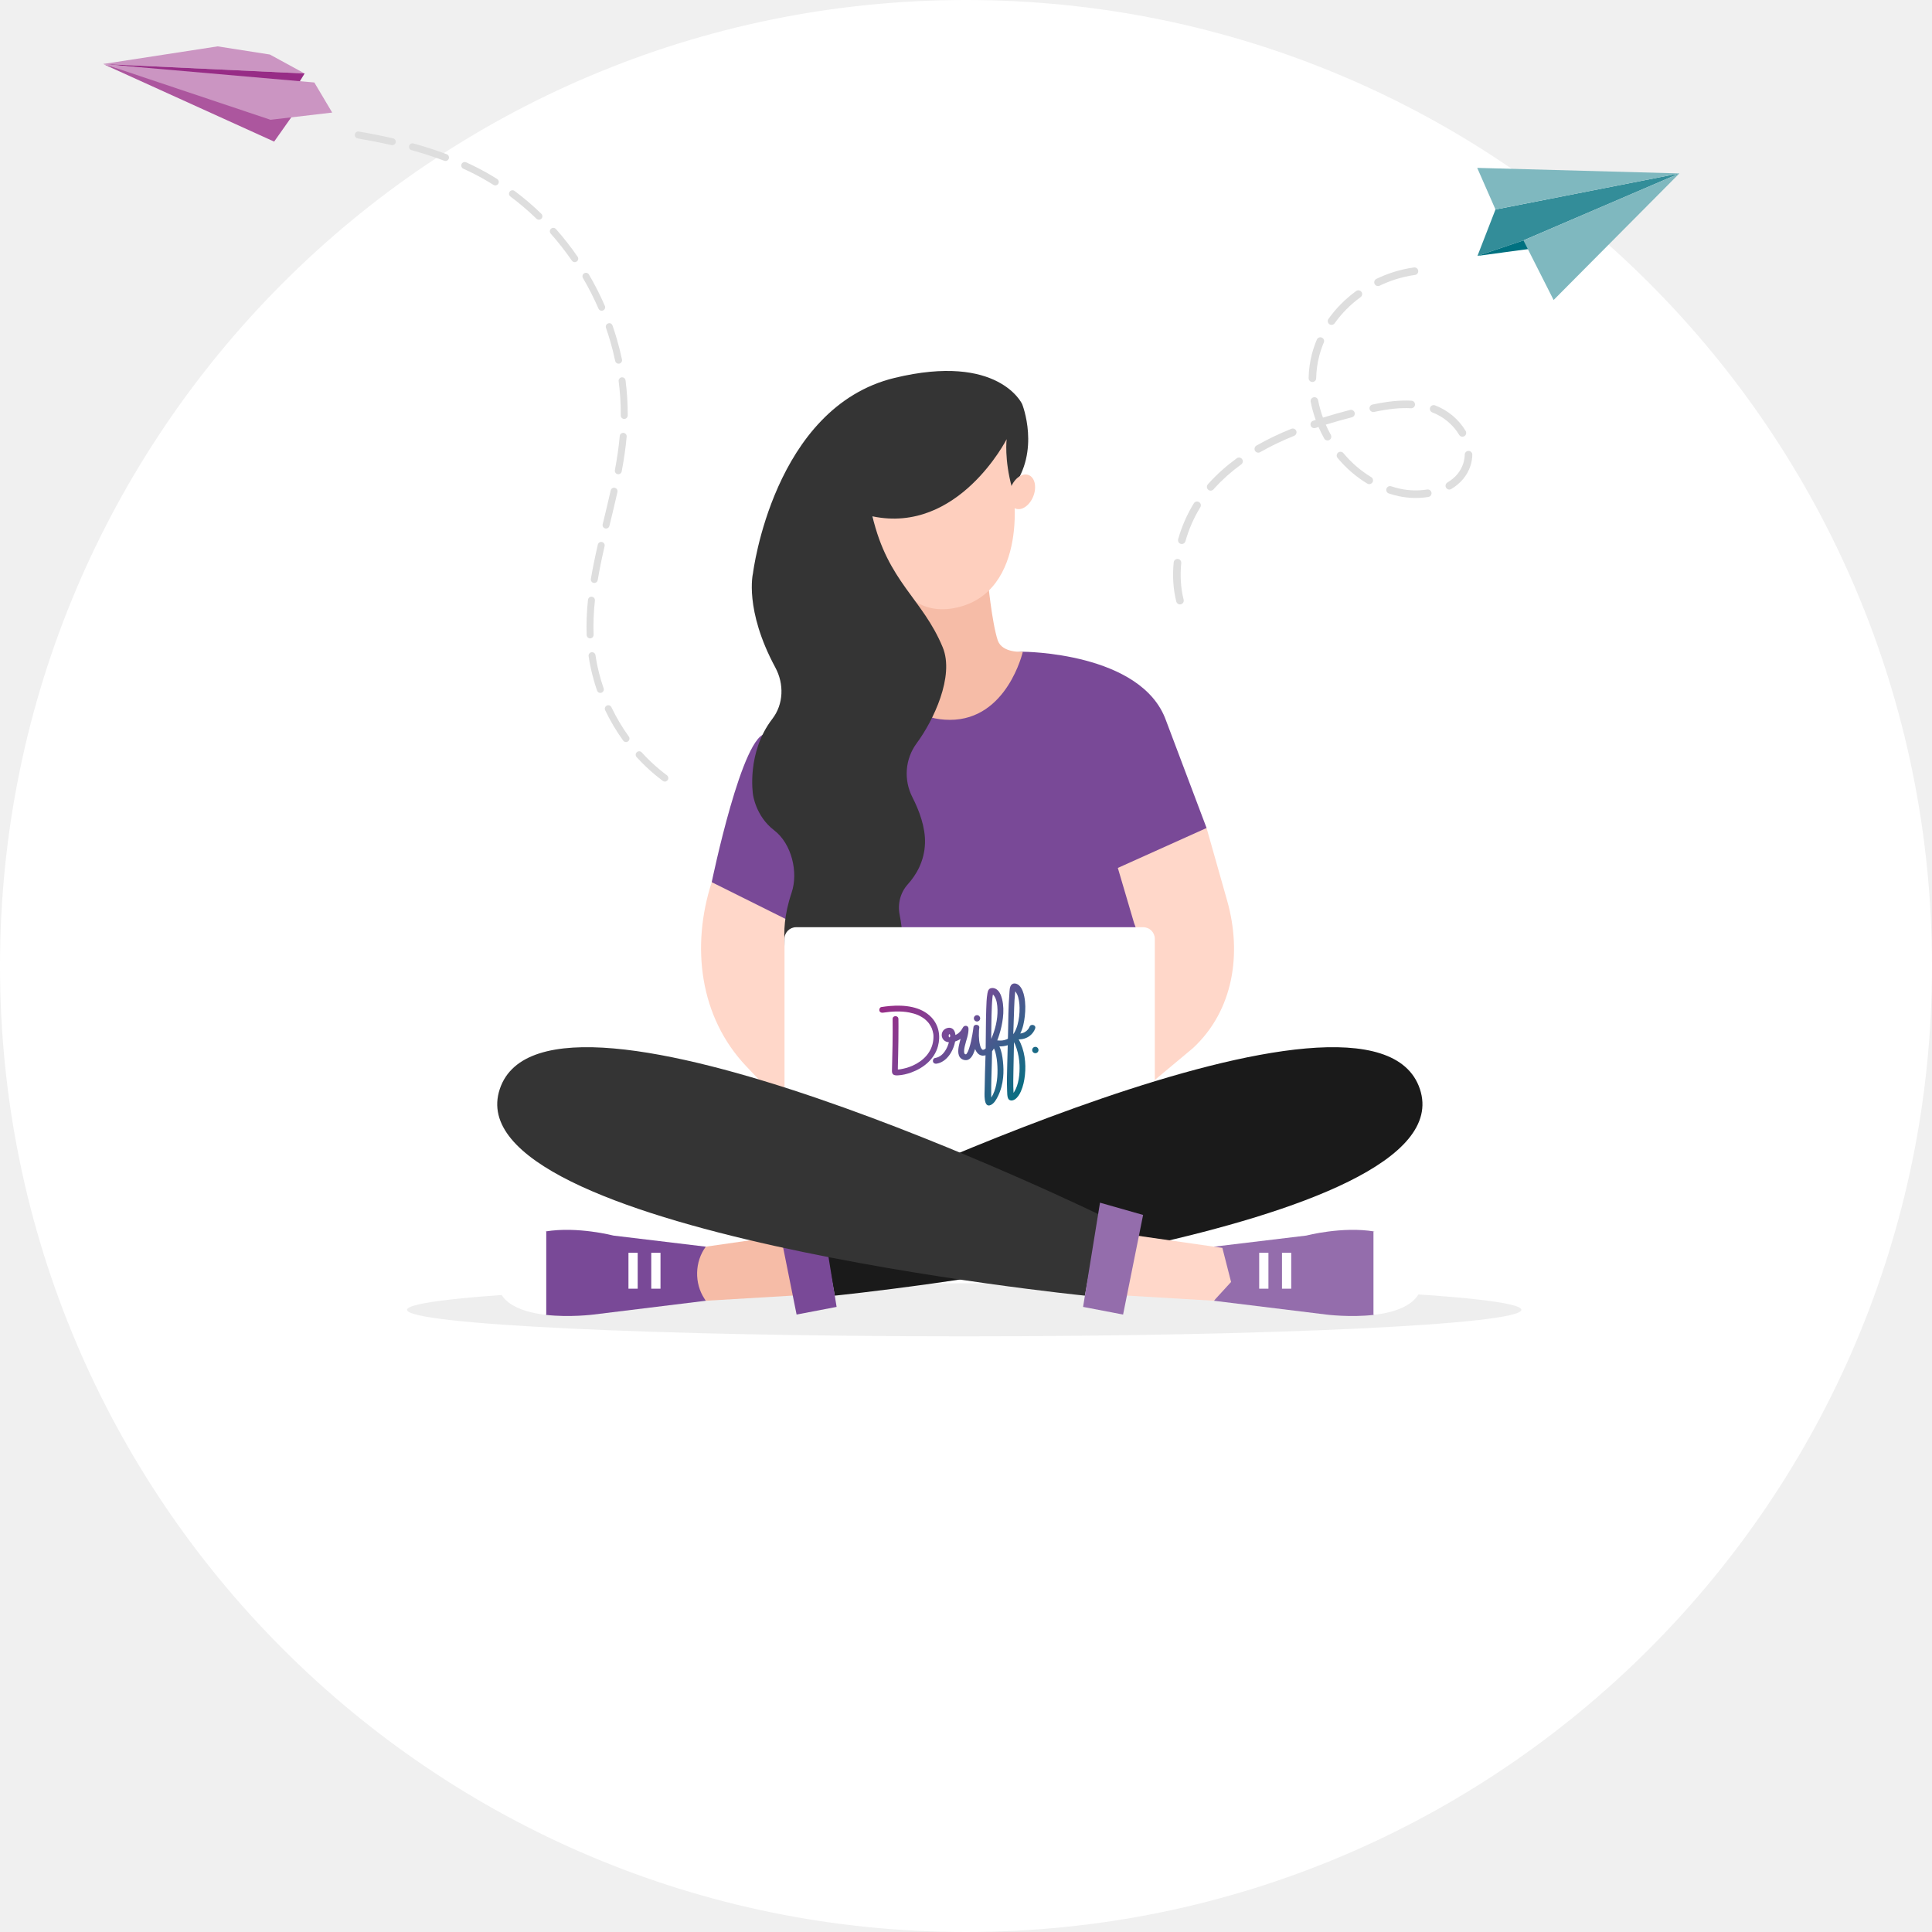
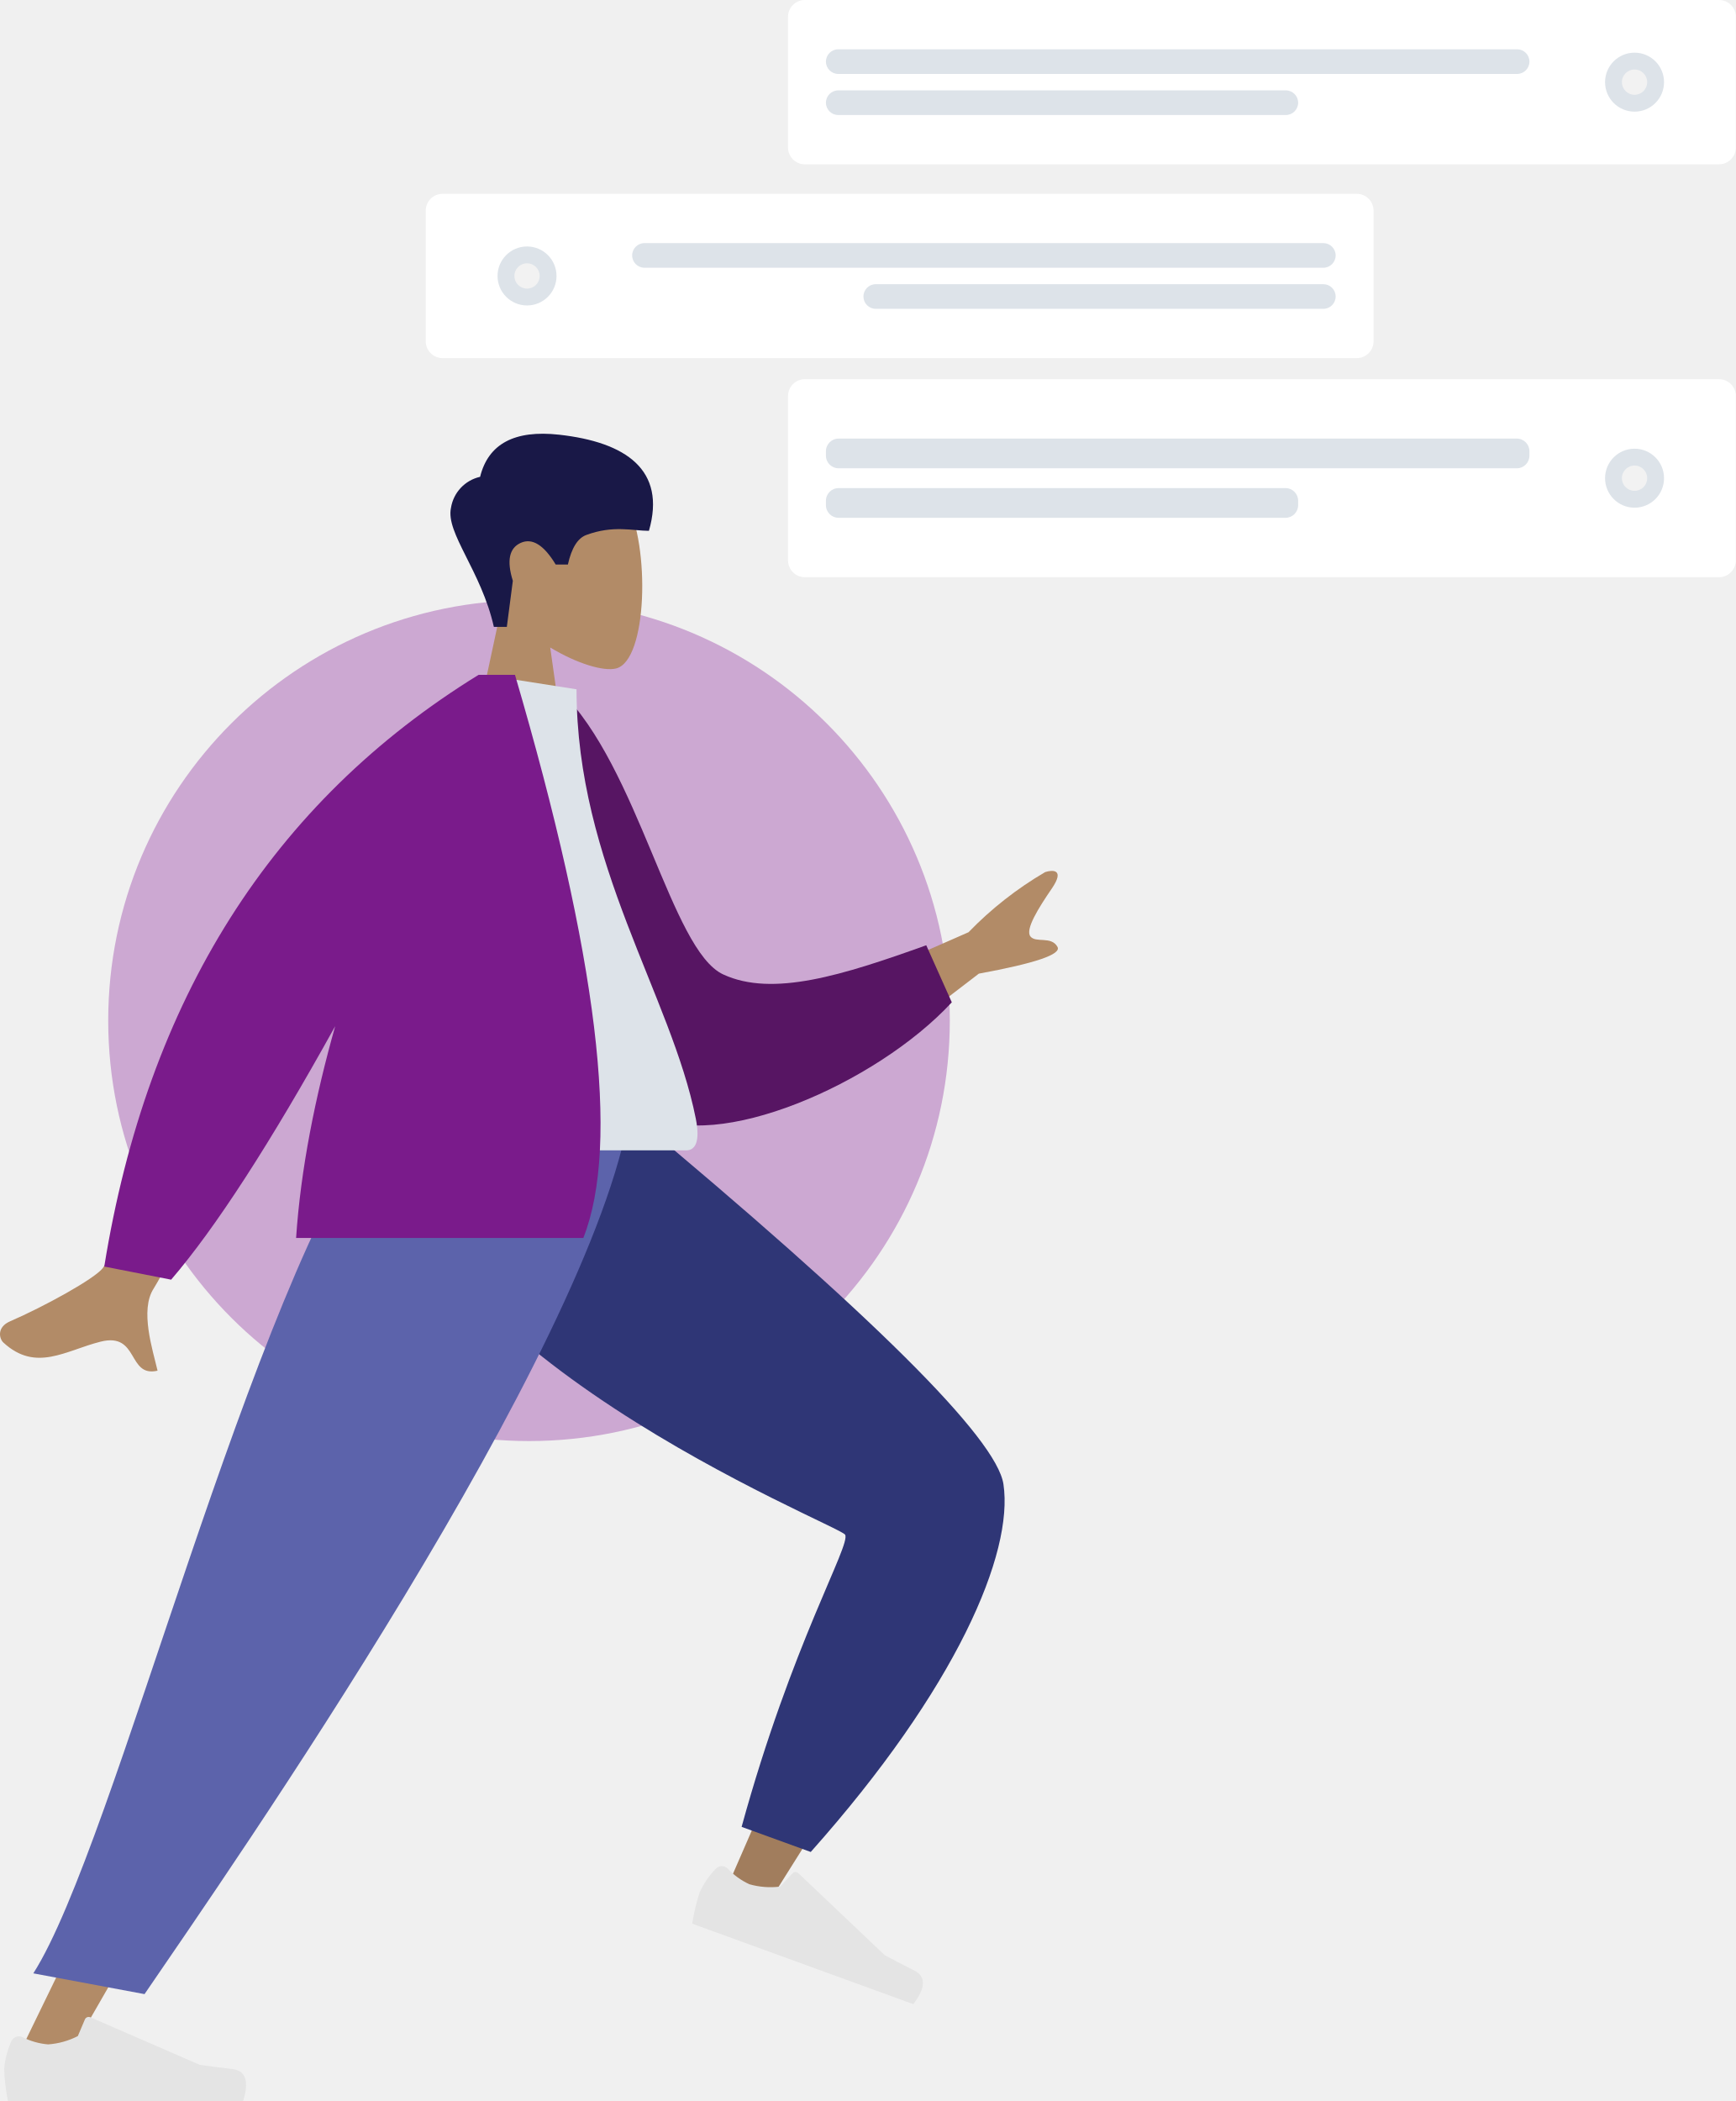
- <svg xmlns="http://www.w3.org/2000/svg" width="375px" height="375px" viewBox="0 0 375 375" version="1.1">
-   <defs>
-     <linearGradient x1="0%" y1="20.611%" x2="100%" y2="79.389%" id="linearGradient-1">
-       <stop stop-color="#972C86" offset="0%" />
-       <stop stop-color="#794997" offset="40%" />
-       <stop stop-color="#007180" offset="100%" />
-     </linearGradient>
-   </defs>
-   <g id="Screens-←" stroke="none" stroke-width="1" fill="none" fill-rule="evenodd">
-     <g id="Empty-states" transform="translate(-419, -650)">
-       <g id="Group-72">
-         <g id="Placeholder3" transform="translate(419, 650)">
-           <g id="Group-56">
-             <circle id="Oval" fill="#FFFFFF" cx="187.5" cy="187.5" r="187.5" />
-             <text id="Start-typing-already-Copy-2" font-family="OpenSans-SemiBold, Open Sans" font-size="18" font-weight="500" line-spacing="20" letter-spacing="-0.3" fill="#972C86">
-               <tspan x="103" y="304" />
-             </text>
-             <text id="Driff-isn’t-filling-Copy-2" font-family="Helvetica" font-size="14" font-weight="normal" line-spacing="24" letter-spacing="-0.087" fill="#999999">
-               <tspan x="127.258" y="320" />
-             </text>
+ <svg xmlns="http://www.w3.org/2000/svg" width="412.064" height="498.67" viewBox="0 0 412.064 498.67">
+   <g transform="translate(-397.936 -271)">
+     <g transform="translate(499 271)">
+       <g transform="translate(86 90)">
+         <rect width="225" height="47" rx="4" fill="#fff" />
+         <g transform="translate(9 14.1)">
+           <rect width="167" height="7.05" rx="3" fill="#dde3e9" />
+           <rect width="112.096" height="7.05" rx="3" transform="translate(0 11.75)" fill="#dde3e9" />
+         </g>
+         <g transform="translate(193.954 16.5)">
+           <circle cx="7" cy="7" r="7" fill="#dde3e9" />
+           <circle cx="3" cy="3" r="3" transform="translate(4 4)" fill="#f2f2f2" />
+         </g>
+       </g>
+       <g transform="translate(225 46) rotate(180)">
+         <rect width="225" height="39" rx="4" transform="translate(0 -39)" fill="#fff" />
+         <g transform="translate(9 -11.7)">
+           <rect width="167" height="5.85" rx="2.925" transform="translate(0 -5.85)" fill="#dde3e9" />
+           <rect width="112.096" height="5.85" rx="2.925" transform="translate(0 -15.6)" fill="#dde3e9" />
+         </g>
+         <g transform="translate(193.954 -12.5)">
+           <circle cx="7" cy="7" r="7" transform="translate(0 -14)" fill="#dde3e9" />
+           <circle cx="3" cy="3" r="3" transform="translate(4 -10)" fill="#f2f2f2" />
+         </g>
+       </g>
+       <g transform="translate(86)">
+         <rect width="225" height="39" rx="4" fill="#fff" />
+         <g transform="translate(9 11.7)">
+           <rect width="167" height="5.85" rx="2.925" fill="#dde3e9" />
+           <rect width="112.096" height="5.85" rx="2.925" transform="translate(0 9.75)" fill="#dde3e9" />
+         </g>
+         <g transform="translate(193.954 12.5)">
+           <circle cx="7" cy="7" r="7" fill="#dde3e9" />
+           <circle cx="3" cy="3" r="3" transform="translate(4 4)" fill="#f2f2f2" />
+         </g>
+       </g>
+     </g>
+     <g transform="translate(390 366)">
+       <ellipse cx="99.89" cy="99.802" rx="99.89" ry="99.802" transform="translate(33.626 47.431)" fill="#cca8d2" />
+       <g transform="translate(-15.824 -15.81)">
+         <g transform="translate(81.18)">
+           <g transform="translate(53.46 30.69)">
+             <path d="M37.762,9.043C43.5,19.736,42.817,46.86,35.4,48.771c-2.957.762-9.256-1.105-15.668-4.97L23.76,72.27H0L8.179,34.144C3.617,28.79.53,22.228,1.046,14.875,2.533-6.311,32.025-1.651,37.762,9.043Z" fill="#b28b67" fill-rule="evenodd" />
          </g>
-           <g id="Group-67" transform="translate(20, 9)">
-             <path d="M275.3,245.232 C275.3,248.077 226.88,250.382 167.15,250.382 C107.42,250.382 59,248.077 59,245.232 C59,242.388 107.42,240.082 167.15,240.082 C226.88,240.082 275.3,242.388 275.3,245.232" id="Fill-1-Copy" fill="#DEDEDE" opacity="0.5" />
-             <path d="M178.53,117.501 C178.53,117.501 201.563,117.551 206.32,130.841 L214.195,151.713 L202.472,165.098 L205.907,196.777 L134.962,195.588 L143.518,120.559 L178.53,117.501 Z" id="Fill-85-Copy" fill="#794997" />
-             <path d="M171.722,103.468 C171.722,103.468 172.507,111.814 173.674,115.335 C174.593,117.845 178.53,117.502 178.53,117.502 C178.53,117.502 175.502,130.722 164.387,130.722 C153.273,130.722 151.554,119.377 151.554,119.377 L159.445,118.168 L155.799,106.091 L171.722,103.468 Z" id="Fill-87-Copy" fill="#F6BCA7" />
-             <path d="M176.228,84.972 L175.652,68.647 L147.755,81.561 L149.327,90.297 C149.327,90.297 151.331,111.577 165.134,109.046 C180.063,106.308 176.892,84.782 176.228,84.972" id="Fill-89-Copy" fill="#FECFBE" />
-             <path d="M214.195,151.713 L218.189,165.816 C221.101,176.105 219.413,187.152 211.555,194.435 L193.436,209.567 L187.61,192.632 L197.632,182.641 C200.923,179.359 201.904,174.427 200.117,170.145 L196.969,159.465 L214.195,151.713 Z" id="Fill-91-Copy" fill="#FFD7C9" />
-             <path d="M120.363,155.37 L118.144,162.23 C114.101,174.731 115.798,188.431 124.857,197.976 L135.858,209.567 L141.534,182.47 L127.27,155.37 L120.363,155.37 Z" id="Fill-93-Copy" fill="#FFD7C9" />
-             <path d="M118.145,162.229 L134.994,170.623 L141.144,151.823 C141.144,151.823 133.333,134.074 128.844,133.45 C124.206,132.806 118.145,162.229 118.145,162.229" id="Fill-95-Copy" fill="#794997" />
-             <path d="M149.345,91.219 C166.004,94.716 175.393,76.242 175.393,76.242 C175.393,76.242 174.885,80.099 176.458,85.806 C182.066,78.561 178.399,69.433 178.399,69.433 C178.399,69.433 173.866,59.461 153.648,64.348 C130.078,70.044 126.149,102.295 126.149,102.295 C126.149,102.295 124.424,109.316 130.496,120.572 C132.21,123.751 132.113,127.668 129.908,130.533 C124.863,137.089 126.149,145.179 126.149,145.179 C126.149,145.179 126.641,149.396 130.258,152.157 C133.637,154.737 135.002,160.269 133.645,164.29 C130.743,172.897 133.221,177.797 133.221,177.797 C133.221,177.797 134.799,183.327 143.434,183.666 C156.027,184.158 155.761,174.198 154.626,168.589 C154.193,166.455 154.754,164.247 156.214,162.628 C157.759,160.916 159.436,158.24 159.543,154.633 C159.63,151.589 158.438,148.371 157.1,145.752 C155.368,142.357 155.667,138.317 157.935,135.251 C161.152,130.902 165.303,122.251 162.98,116.639 C159.05,107.155 152.339,103.99 149.345,91.219" id="Fill-97-Copy" fill="#343434" />
-             <path d="M204.147,215.428 L132.273,215.428 L132.273,173.218 C132.273,171.978 133.283,170.972 134.528,170.972 L201.892,170.972 C203.138,170.972 204.147,171.978 204.147,173.218 L204.147,215.428 Z" id="Fill-99-Copy" fill="#FFFFFF" />
-             <path d="M255.599,202.376 C264.86,230.092 142.032,242.483 142.032,242.483 L139.101,226.819 C139.101,226.819 246.339,174.661 255.599,202.376" id="Fill-101-Copy" fill="#1A1A1A" />
-             <polygon id="Fill-103-Copy" fill="#F6BCA7" points="134.611 242.429 116.994 243.476 113.658 239.827 115.351 233.214 132.004 230.824" />
-             <path d="M116.994,232.979 L99.072,230.825 C99.072,230.825 92.127,229.009 85.931,230.016 L85.931,246.213 C90.572,246.748 95.188,246.154 95.188,246.154 L116.994,243.477 L116.747,243.104 C114.742,240.08 114.84,235.897 116.994,232.979" id="Fill-105-Copy" fill="#794997" />
-             <path d="M76.817,237.151 C78.02,232.573 81.861,230.657 86.021,229.999 L86.021,246.224 C80.623,245.618 75.148,243.503 76.817,237.151" id="Fill-107-Copy" fill="#FFFFFF" />
-             <polygon id="Fill-111-Copy" fill="#FFFFFF" points="106.408 241.135 108.202 241.135 108.202 234.164 106.408 234.164" />
-             <polygon id="Fill-114-Copy" fill="#FFFFFF" points="101.984 241.135 103.776 241.135 103.776 234.164 101.984 234.164" />
-             <polygon id="Fill-115-Copy" fill="#794997" points="139.1 224.44 142.385 244.668 134.618 246.154 130.736 226.82" />
-             <path d="M77.01,202.376 C67.749,230.092 190.578,242.483 190.578,242.483 L193.51,226.819 C193.51,226.819 86.27,174.661 77.01,202.376" id="Fill-117-Copy" fill="#343434" />
-             <path d="M246.738,230.027 C240.526,228.998 233.539,230.824 233.539,230.824 L215.615,232.979 C217.77,235.897 217.869,240.08 215.864,243.104 L215.615,243.477 L237.422,246.154 C237.422,246.154 242.077,246.754 246.738,246.208 L246.738,230.027 Z" id="Fill-119-Copy" fill="#946DAC" />
-             <path d="M255.792,237.151 C254.589,232.573 250.749,230.657 246.59,229.999 L246.59,246.224 C251.986,245.618 257.462,243.503 255.792,237.151" id="Fill-120-Copy" fill="#FFFFFF" />
-             <path d="M176.205,85.624 C175.51,87.424 175.924,89.259 177.13,89.721 C178.338,90.183 179.881,89.099 180.575,87.297 C181.271,85.497 180.856,83.663 179.649,83.2 C178.442,82.738 176.9,83.824 176.205,85.624" id="Fill-116-Copy" fill="#FECFBE" />
-             <polygon id="Fill-118-Copy" fill="#FFD7C9" points="197.998 242.429 215.615 243.476 218.951 239.827 217.26 233.214 200.606 230.824" />
-             <polygon id="Fill-122-Copy" fill="#FFFFFF" points="224.409 241.135 226.202 241.135 226.202 234.164 224.409 234.164" />
-             <polygon id="Fill-124-Copy" fill="#FFFFFF" points="228.833 241.135 230.627 241.135 230.627 234.164 228.833 234.164" />
-             <polygon id="Fill-125-Copy" fill="#946DAC" points="193.51 224.44 190.226 244.668 197.991 246.154 201.875 226.82" />
-             <path d="M176.324,182.135 C176.767,181.673 177.476,181.93 177.86,182.321 C178.405,182.876 178.668,183.701 178.817,184.445 C179.067,185.692 179.053,186.983 178.914,188.242 C178.789,189.368 178.553,190.57 178.034,191.604 C178.114,191.595 178.194,191.583 178.272,191.566 C178.488,191.519 178.69,191.452 178.825,191.378 C178.998,191.284 179.133,191.198 179.208,191.132 C179.326,191.028 179.435,190.917 179.537,190.797 C179.543,190.788 179.586,190.734 179.619,190.684 C179.652,190.636 179.683,190.587 179.712,190.536 C179.754,190.464 179.786,190.386 179.826,190.313 C180.071,189.635 181.161,189.935 180.925,190.629 C180.742,191.163 180.374,191.655 179.937,192.006 C179.283,192.531 178.513,192.744 177.721,192.748 C178.892,194.801 179.189,197.388 178.936,199.7 C178.818,200.784 178.594,201.849 178.149,202.848 C177.89,203.426 177.526,204.03 176.987,204.389 C176.521,204.699 175.85,204.728 175.637,204.112 C175.491,203.691 175.499,203.192 175.481,202.752 C175.41,200.988 175.466,199.217 175.507,197.453 C175.535,196.258 175.57,195.064 175.602,193.869 C175.084,194.047 174.533,194.115 173.98,194.103 C174.401,194.997 174.565,196.007 174.67,196.98 C174.782,198.022 174.811,199.09 174.707,200.134 C174.582,201.394 174.268,202.631 173.706,203.768 C173.405,204.377 172.979,205.15 172.339,205.464 C170.826,206.207 171.113,203.087 171.118,202.406 C171.135,200.212 171.229,198.019 171.289,195.826 C171.109,195.883 170.918,195.911 170.715,195.898 C169.97,195.851 169.521,195.252 169.266,194.613 C169.165,194.93 169.049,195.243 168.913,195.547 C168.549,196.36 167.908,197.051 166.945,196.683 C165.786,196.241 165.929,194.858 166.137,193.875 C166.225,193.46 166.337,193.051 166.45,192.642 C166.182,192.821 165.895,192.971 165.592,193.082 C165.527,193.106 165.46,193.128 165.391,193.149 C165.258,193.904 164.965,194.649 164.598,195.288 C163.996,196.336 163.029,197.267 161.793,197.46 C161.487,197.508 161.179,197.386 161.09,197.06 C161.015,196.787 161.184,196.405 161.489,196.357 C162.477,196.203 163.155,195.526 163.642,194.654 C163.871,194.245 164.058,193.769 164.178,193.3 C163.777,193.265 163.401,193.126 163.131,192.819 C162.532,192.137 162.74,191.039 163.567,190.652 C164.063,190.419 164.642,190.403 165.039,190.825 C165.309,191.113 165.413,191.515 165.451,191.902 C165.598,191.834 165.74,191.754 165.877,191.659 C166.03,191.553 166.205,191.39 166.349,191.234 C166.409,191.169 166.467,191.102 166.522,191.033 C166.518,191.035 166.613,190.906 166.627,190.886 C166.705,190.77 166.778,190.651 166.862,190.504 C167.101,189.931 167.963,189.971 167.985,190.656 C168.023,191.809 167.511,192.96 167.264,194.07 C167.213,194.3 167.161,194.566 167.145,194.748 C167.135,194.861 167.128,194.975 167.129,195.089 C167.13,195.133 167.15,195.314 167.143,195.295 C167.155,195.344 167.18,195.435 167.191,195.475 C167.199,195.494 167.219,195.53 167.276,195.582 C167.289,195.59 167.325,195.607 167.337,195.614 C167.38,195.628 167.44,195.646 167.508,195.642 C167.547,195.605 167.584,195.567 167.621,195.526 C167.646,195.489 167.671,195.453 167.694,195.415 C167.917,195.058 167.984,194.851 168.115,194.452 C168.403,193.583 168.587,192.679 168.742,191.777 C168.793,191.482 168.839,191.185 168.882,190.888 C168.898,190.697 168.922,190.507 168.958,190.321 C169.081,189.691 170.156,189.836 170.082,190.473 C170.069,190.582 170.054,190.69 170.041,190.798 C170.033,190.883 170.025,190.967 170.02,191.052 C169.981,191.699 169.993,192.352 170.062,192.996 C170.091,193.261 170.146,193.59 170.236,193.912 C170.324,194.229 170.354,194.343 170.538,194.6 L170.535,194.597 L170.527,194.583 C170.524,194.573 170.586,194.646 170.625,194.688 L170.644,194.708 C170.66,194.719 170.679,194.73 170.7,194.747 C170.71,194.748 170.723,194.75 170.802,194.759 C170.809,194.759 170.837,194.757 170.909,194.745 C170.94,194.738 170.971,194.728 171.005,194.716 C171.142,194.65 171.22,194.589 171.319,194.498 C171.364,191.954 171.343,189.41 171.427,186.867 C171.461,185.849 171.483,184.811 171.661,183.805 C171.71,183.53 171.779,183.22 171.979,183.01 C172.238,182.737 172.694,182.723 173.034,182.83 C173.905,183.104 174.309,184.121 174.505,184.926 C174.796,186.115 174.811,187.387 174.662,188.597 C174.527,189.692 174.291,190.776 173.957,191.828 C173.839,192.198 173.712,192.573 173.566,192.941 C173.6,192.944 173.642,192.948 173.702,192.953 C174.341,193.006 174.76,192.97 175.336,192.757 C175.432,192.722 175.532,192.673 175.634,192.616 C175.643,192.262 175.652,191.908 175.66,191.554 C175.715,189.008 175.71,186.447 175.917,183.907 C175.96,183.386 175.929,182.548 176.324,182.135 Z M172.919,194.502 C172.872,194.584 172.824,194.665 172.775,194.745 C172.708,194.851 172.636,194.958 172.56,195.061 C172.547,195.823 172.532,196.586 172.512,197.348 C172.458,199.313 172.378,201.28 172.394,203.246 C172.396,203.51 172.4,203.775 172.411,204.039 C173.372,202.512 173.635,200.514 173.614,198.696 C173.604,197.758 173.54,196.813 173.355,195.896 C173.274,195.493 173.176,195.082 173.015,194.708 C172.986,194.639 172.953,194.57 172.919,194.502 Z M176.814,193.271 C176.776,195.043 176.742,196.815 176.71,198.586 C176.683,200.075 176.64,201.575 176.726,203.063 C176.727,203.081 176.728,203.099 176.729,203.116 L176.729,203.116 L176.756,203.082 C176.768,203.065 176.807,203.01 176.819,202.992 C177.754,201.524 177.952,199.457 177.888,197.716 C177.848,196.635 177.652,195.556 177.325,194.531 C177.19,194.11 177.029,193.671 176.814,193.271 Z M152.749,186.262 C155.507,186.027 158.78,186.325 160.799,188.477 C162.225,189.998 162.602,192.078 162.058,194.07 C161.365,196.603 159.248,198.305 156.878,199.164 C156.065,199.459 155.199,199.673 154.334,199.724 C154.095,199.738 153.833,199.743 153.603,199.669 C153.211,199.544 153.118,199.215 153.128,198.843 C153.219,195.491 153.3,192.138 153.256,188.785 C153.246,188.052 154.373,188.054 154.383,188.785 C154.389,189.258 154.392,189.73 154.394,190.203 C154.398,192.066 154.372,193.929 154.332,195.792 C154.317,196.487 154.3,197.182 154.281,197.877 C154.275,198.111 154.279,198.351 154.273,198.588 C154.298,198.587 154.324,198.587 154.349,198.586 C154.424,198.581 154.499,198.574 154.574,198.566 L154.574,198.566 L154.693,198.553 L154.693,198.553 C155.089,198.488 155.478,198.407 155.863,198.298 C156.087,198.235 156.309,198.164 156.528,198.086 C156.767,198.001 156.982,197.914 157.138,197.844 C159.222,196.911 160.907,195.234 161.15,192.841 C161.175,192.594 161.191,192.345 161.184,192.097 C161.182,192.012 161.177,191.928 161.17,191.844 C161.167,191.809 161.152,191.693 161.149,191.663 C161.092,191.319 161.001,190.988 160.883,190.66 C160.876,190.642 160.872,190.63 160.869,190.621 L160.866,190.616 C160.867,190.617 160.865,190.611 160.863,190.606 L160.836,190.547 L160.836,190.547 L160.804,190.477 C160.763,190.39 160.72,190.304 160.674,190.22 C160.576,190.037 160.466,189.861 160.345,189.692 C160.334,189.677 160.291,189.619 160.275,189.597 C160.258,189.576 160.213,189.52 160.199,189.503 C160.13,189.421 160.058,189.341 159.985,189.263 C159.824,189.093 159.652,188.936 159.472,188.788 C159.406,188.735 159.485,188.795 159.393,188.727 C159.341,188.689 159.288,188.651 159.235,188.614 C159.134,188.544 159.03,188.476 158.924,188.413 C158.691,188.271 158.449,188.145 158.2,188.034 C157.714,187.818 157.049,187.631 156.47,187.52 C154.801,187.201 153.049,187.309 151.38,187.563 C151.078,187.609 150.776,187.491 150.687,187.166 C150.614,186.895 150.78,186.512 151.081,186.467 C151.635,186.382 152.191,186.31 152.749,186.262 Z M180.958,194.194 C181.296,194.194 181.57,194.47 181.57,194.81 C181.57,195.149 181.296,195.425 180.958,195.425 C180.62,195.425 180.346,195.149 180.346,194.81 C180.346,194.47 180.62,194.194 180.958,194.194 Z M172.728,184.041 C172.658,184.321 172.651,184.468 172.618,184.792 C172.57,185.273 172.542,185.754 172.519,186.236 C172.459,187.486 172.439,188.737 172.423,189.987 C172.412,190.877 172.403,191.766 172.392,192.656 C173.178,190.871 173.664,188.887 173.612,186.957 C173.587,186.058 173.483,185.045 172.95,184.27 C172.865,184.146 172.92,184.219 172.817,184.117 C172.792,184.093 172.764,184.069 172.735,184.046 C172.733,184.045 172.73,184.043 172.728,184.041 Z M164.288,191.733 C164.184,191.733 164.131,191.902 164.131,192.043 C164.131,192.184 164.197,192.338 164.288,192.348 C164.379,192.357 164.437,192.209 164.437,192.068 C164.437,191.927 164.392,191.733 164.288,191.733 Z M177.072,183.426 C177.07,183.435 177.068,183.445 177.067,183.454 C177.073,183.419 177.054,183.542 177.05,183.573 C177.039,183.653 177.03,183.733 177.021,183.814 C176.923,184.71 176.886,185.613 176.851,186.513 C176.781,188.251 176.725,189.991 176.675,191.732 C176.677,191.732 176.679,191.732 176.681,191.733 C177.063,191.191 177.31,190.577 177.486,189.96 C177.797,188.869 177.913,187.725 177.897,186.601 C177.885,185.728 177.762,184.71 177.403,183.959 C177.336,183.818 177.256,183.68 177.165,183.55 C177.135,183.508 177.104,183.467 177.072,183.426 Z M169.638,188.041 C169.976,188.041 170.25,188.316 170.25,188.656 C170.25,188.996 169.976,189.272 169.638,189.272 C169.3,189.272 169.026,188.996 169.026,188.656 C169.026,188.316 169.3,188.041 169.638,188.041 Z" id="Combined-Shape-Copy" fill="url(#linearGradient-1)" />
-             <g id="Group-50" transform="translate(284.0614, 35.17189) scale(-1, 1) rotate(-11) translate(-284.0614, -35.17189) translate(264.5614, 20.67189)">
-               <polygon id="Fill-3" fill="#338D99" points="33.704 13.686 35.419 23.195 27.231 18.541 0.001 0.001" />
-               <polygon id="Fill-5" fill="#007180" points="35.419 23.195 20.88 18.281 27.23 18.541" />
-               <polygon id="Fill-7" fill="#7FB8BF" points="33.704 13.686 38.725 6.435 0.001 0.001" />
-               <polygon id="Fill-9" fill="#7FB8BF" points="-3.95752753e-12 7.86748422e-14 27.23 18.54 19.277 28.779" />
-             </g>
-             <g id="Group-49">
-               <polygon id="Fill-26" fill="#CB95C2" transform="translate(19.56441, 2.631275) scale(-1, 1) translate(-19.56441, -2.631275) " points="39.129 3.424 16.885 -5.26023654e-13 6.75 1.583 1.3905321e-12 5.263" />
-               <polyline id="Fill-29" fill="#972C86" transform="translate(19.56441, 5.337226) scale(-1, 1) translate(-19.56441, -5.337226) " points="39.129 3.424 1.227 7.25 1.3905321e-12 5.263" />
-               <polygon id="Fill-31" fill="#AC569E" transform="translate(18.39769, 10.97193) scale(-1, 1) translate(-18.39769, -10.97193) " points="0.087 13.573 0.159 13.63 3.586 18.485 36.708 3.459" />
-               <polygon id="Fill-33" fill="#CB95C2" transform="translate(22.36298, 8.848851) scale(-1, 1) translate(-22.36298, -8.848851) " points="0.247 12.849 3.717 7.008 44.479 3.449 12.223 14.249" />
-               <path d="M54.976,136.998 C55.251,137.249 55.271,137.677 55.019,137.953 C53.88,139.205 52.649,140.38 51.363,141.447 C50.896,141.834 50.422,142.208 49.941,142.569 C49.765,142.703 49.544,142.736 49.348,142.678 C49.213,142.638 49.088,142.555 48.999,142.435 C48.775,142.136 48.836,141.714 49.131,141.49 C49.597,141.141 50.054,140.778 50.505,140.406 C51.742,139.38 52.927,138.249 54.025,137.042 C54.276,136.766 54.7,136.748 54.976,136.998 Z M60.803,127.952 C61.139,128.112 61.283,128.515 61.119,128.852 C60.137,130.917 58.96,132.903 57.62,134.754 C57.448,134.992 57.15,135.084 56.884,135.005 C56.813,134.985 56.742,134.951 56.677,134.903 C56.378,134.685 56.31,134.263 56.53,133.961 C57.82,132.177 58.958,130.261 59.905,128.27 C60.065,127.933 60.463,127.782 60.803,127.952 Z M63.766,117.599 C64.125,117.656 64.39,117.998 64.334,118.367 C64.093,120.001 63.731,121.645 63.261,123.252 C63.086,123.852 62.895,124.447 62.689,125.036 C62.571,125.379 62.206,125.565 61.863,125.463 C61.854,125.46 61.843,125.456 61.832,125.453 C61.48,125.331 61.296,124.945 61.418,124.592 C61.614,124.023 61.8,123.451 61.969,122.872 C62.421,121.324 62.768,119.741 63.001,118.169 C63.055,117.8 63.397,117.544 63.766,117.599 Z M64.453,107.422 C64.71,109.853 64.793,112.09 64.709,114.26 C64.697,114.633 64.381,114.924 64.01,114.909 C63.953,114.908 63.899,114.898 63.846,114.882 C63.558,114.798 63.352,114.523 63.363,114.208 C63.444,112.103 63.361,109.93 63.114,107.565 C63.074,107.194 63.344,106.862 63.712,106.822 C64.08,106.784 64.415,107.053 64.453,107.422 Z M62.543,96.71 C63.136,99.292 63.565,101.409 63.894,103.368 C63.955,103.736 63.707,104.085 63.34,104.146 C63.236,104.163 63.133,104.155 63.04,104.128 C62.799,104.058 62.609,103.855 62.563,103.592 C62.241,101.66 61.818,99.569 61.231,97.011 C61.145,96.648 61.373,96.286 61.734,96.202 C62.101,96.119 62.459,96.343 62.543,96.71 Z M60.05,86.196 C60.476,88.11 60.94,90.018 61.403,91.926 L61.603,92.757 C61.692,93.12 61.47,93.484 61.109,93.573 C60.988,93.601 60.869,93.597 60.759,93.564 C60.537,93.499 60.352,93.319 60.295,93.076 L60.092,92.245 C59.629,90.33 59.163,88.413 58.735,86.492 C58.654,86.128 58.883,85.766 59.246,85.684 C59.61,85.605 59.967,85.831 60.05,86.196 Z M58.288,75.633 C58.474,77.682 58.781,79.847 59.232,82.252 C59.302,82.618 59.06,82.97 58.696,83.04 C58.587,83.06 58.482,83.054 58.38,83.024 C58.147,82.955 57.956,82.759 57.909,82.501 C57.448,80.053 57.134,77.846 56.947,75.755 C56.914,75.383 57.187,75.054 57.557,75.02 C57.926,74.991 58.257,75.261 58.288,75.633 Z M57.92,64.24 C58.284,64.288 58.55,64.627 58.502,64.998 C58.215,67.21 58.077,69.446 58.091,71.641 C58.093,72.015 57.794,72.319 57.422,72.322 C57.354,72.322 57.289,72.312 57.228,72.294 C56.951,72.213 56.745,71.956 56.743,71.651 C56.728,69.394 56.871,67.096 57.166,64.823 C57.213,64.453 57.552,64.193 57.92,64.24 Z M60.546,53.777 C60.898,53.901 61.084,54.285 60.961,54.637 C60.67,55.476 60.4,56.32 60.15,57.171 C59.774,58.455 59.447,59.762 59.173,61.056 C59.096,61.421 58.737,61.655 58.374,61.577 L58.324,61.565 L58.324,61.565 C57.991,61.466 57.781,61.124 57.856,60.778 C58.135,59.448 58.472,58.108 58.858,56.79 C59.114,55.918 59.39,55.052 59.69,54.193 C59.811,53.841 60.162,53.625 60.546,53.777 Z M65.193,44.043 C65.514,44.232 65.621,44.646 65.433,44.968 C64.309,46.884 63.293,48.884 62.415,50.911 C62.278,51.227 61.928,51.385 61.609,51.291 C61.58,51.281 61.555,51.273 61.528,51.261 C61.186,51.113 61.031,50.715 61.178,50.373 C62.079,48.296 63.12,46.246 64.271,44.284 C64.459,43.962 64.871,43.851 65.193,44.043 Z M71.631,35.395 C71.908,35.643 71.934,36.07 71.686,36.349 C70.222,37.999 68.841,39.763 67.579,41.593 C67.41,41.84 67.107,41.937 66.836,41.858 C66.768,41.837 66.704,41.808 66.642,41.764 C66.336,41.554 66.259,41.133 66.472,40.826 C67.763,38.951 69.18,37.141 70.68,35.451 C70.929,35.172 71.352,35.149 71.631,35.395 Z M79.649,28.199 C79.871,28.497 79.809,28.921 79.511,29.144 C77.75,30.458 76.048,31.909 74.448,33.46 C74.268,33.635 74.016,33.688 73.791,33.623 C73.681,33.59 73.58,33.531 73.496,33.444 C73.236,33.176 73.244,32.749 73.512,32.489 C75.153,30.898 76.901,29.409 78.706,28.06 C79.007,27.838 79.428,27.9 79.649,28.199 Z M88.988,22.844 C89.144,23.184 88.995,23.586 88.655,23.74 C87.954,24.059 87.259,24.395 86.568,24.746 C85.291,25.397 84.023,26.118 82.801,26.886 C82.632,26.994 82.433,27.015 82.254,26.964 C82.1,26.917 81.964,26.82 81.872,26.674 C81.676,26.358 81.769,25.94 82.086,25.743 C83.342,24.951 84.646,24.212 85.959,23.542 C86.665,23.182 87.378,22.839 88.097,22.51 C88.434,22.357 88.835,22.505 88.988,22.844 Z M99.165,19.316 C99.264,19.676 99.054,20.047 98.694,20.146 C96.465,20.761 94.328,21.453 92.344,22.203 C92.202,22.257 92.055,22.26 91.918,22.219 C91.721,22.162 91.553,22.015 91.476,21.81 C91.345,21.46 91.521,21.07 91.87,20.939 C93.892,20.174 96.068,19.47 98.336,18.844 C98.695,18.743 99.068,18.955 99.165,19.316 Z M109.709,17.087 C109.771,17.454 109.526,17.803 109.159,17.866 C106.777,18.274 104.628,18.7 102.587,19.167 C102.471,19.194 102.354,19.189 102.247,19.156 C102.021,19.091 101.836,18.906 101.779,18.659 C101.696,18.295 101.922,17.933 102.287,17.85 C104.352,17.378 106.526,16.946 108.931,16.534 C109.298,16.472 109.644,16.719 109.709,17.087 Z" id="Combined-Shape" fill="#DEDEDE" transform="translate(79.29101, 79.61504) scale(-1, 1) translate(-79.29101, -79.61504) " />
-             </g>
-             <path d="M226.028,51.832 C224.331,50.33 221.981,49.374 219.742,49.276 C219.338,49.258 219.024,48.915 219.041,48.51 C219.06,48.103 219.403,47.792 219.806,47.807 C222.408,47.921 225.031,48.987 227,50.732 C227.303,51 227.331,51.464 227.063,51.769 C226.951,51.897 226.801,51.976 226.645,52.004 C226.432,52.043 226.204,51.988 226.028,51.832 M211.877,56.341 C211.472,56.322 211.16,55.978 211.179,55.572 C211.278,53.422 212.06,51.54 213.435,50.132 C213.934,49.622 214.505,49.186 215.129,48.838 C215.482,48.638 215.93,48.767 216.128,49.123 C216.324,49.477 216.197,49.924 215.844,50.123 C215.34,50.402 214.884,50.752 214.483,51.16 C213.347,52.323 212.729,53.83 212.643,55.641 C212.627,55.99 212.371,56.269 212.042,56.329 C211.988,56.34 211.933,56.344 211.877,56.341 M253.308,50.017 C252.904,50.032 252.563,49.716 252.547,49.31 C252.505,48.217 252.386,47.12 252.192,46.051 C251.959,44.759 251.614,43.49 251.169,42.28 C251.029,41.899 251.223,41.477 251.603,41.337 C251.986,41.193 252.405,41.389 252.546,41.771 C253.019,43.06 253.388,44.413 253.637,45.79 C253.841,46.925 253.968,48.09 254.013,49.253 C254.028,49.623 253.765,49.941 253.412,50.005 C253.378,50.011 253.344,50.015 253.308,50.017 M231.418,61.773 C230.613,58.97 229.744,56.851 228.686,55.103 C228.477,54.755 228.588,54.302 228.933,54.093 C229.278,53.884 229.73,53.994 229.941,54.34 C231.068,56.203 231.984,58.436 232.829,61.366 C232.94,61.755 232.716,62.162 232.326,62.276 C232.303,62.283 232.278,62.288 232.255,62.292 C231.888,62.359 231.525,62.139 231.418,61.773 M216.098,66.67 C215.618,66.208 215.159,65.719 214.735,65.217 C213.506,63.766 212.526,62.037 211.903,60.222 C211.772,59.838 211.975,59.419 212.356,59.288 C212.738,59.156 213.158,59.36 213.289,59.743 C213.855,61.388 214.742,62.953 215.853,64.268 C216.244,64.73 216.669,65.182 217.113,65.611 C217.406,65.891 217.415,66.357 217.135,66.648 C217.024,66.765 216.883,66.837 216.737,66.864 C216.514,66.903 216.274,66.84 216.098,66.67 M250.533,61.442 C250.171,61.261 250.025,60.819 250.205,60.456 C251.261,58.349 251.974,56.048 252.324,53.62 C252.38,53.218 252.753,52.937 253.153,52.997 C253.554,53.055 253.832,53.429 253.775,53.83 C253.402,56.416 252.643,58.867 251.517,61.115 C251.41,61.329 251.211,61.469 250.99,61.508 C250.84,61.535 250.68,61.516 250.533,61.442 M226.862,72.221 C224.299,71.683 221.908,70.756 219.757,69.465 C219.409,69.254 219.296,68.804 219.505,68.455 C219.714,68.105 220.165,67.994 220.511,68.203 C222.522,69.41 224.759,70.279 227.162,70.782 C227.559,70.866 227.812,71.255 227.729,71.653 C227.667,71.954 227.427,72.174 227.142,72.225 C227.052,72.242 226.958,72.24 226.862,72.221 M242.179,69.622 C241.981,69.268 242.11,68.82 242.464,68.624 C243.763,67.899 244.961,67.036 246.025,66.054 C246.691,65.444 247.319,64.774 247.893,64.063 C248.147,63.748 248.609,63.697 248.924,63.954 C249.238,64.209 249.287,64.672 249.031,64.988 C248.413,65.754 247.734,66.478 247.018,67.137 C245.869,68.196 244.575,69.128 243.175,69.908 C243.103,69.949 243.028,69.975 242.95,69.988 C242.65,70.043 242.336,69.904 242.179,69.622 M234.855,73.878 C234.457,73.944 234.078,73.674 234.01,73.274 C233.977,73.071 233.943,72.866 233.906,72.662 C233.078,72.73 232.244,72.756 231.409,72.74 C231.004,72.73 230.682,72.395 230.69,71.988 C230.698,71.584 231.026,71.264 231.438,71.269 C232.173,71.284 232.909,71.265 233.641,71.209 C233.331,69.59 232.963,67.892 232.524,66.053 C232.429,65.658 232.672,65.262 233.066,65.168 C233.454,65.073 233.856,65.316 233.951,65.711 C234.404,67.618 234.786,69.374 235.104,71.052 C236.264,70.889 237.415,70.635 238.52,70.296 C238.91,70.174 239.317,70.398 239.435,70.785 C239.554,71.173 239.336,71.584 238.949,71.703 C237.789,72.059 236.584,72.324 235.367,72.499 C235.398,72.677 235.428,72.855 235.459,73.031 C235.524,73.427 235.26,73.804 234.865,73.876 C234.862,73.876 234.858,73.876 234.855,73.878 M235.615,85.717 C235.21,85.702 234.893,85.363 234.907,84.957 C234.98,82.667 234.881,80.206 234.61,77.642 C234.568,77.239 234.876,76.87 235.263,76.835 C235.665,76.792 236.028,77.085 236.069,77.489 C236.347,80.119 236.449,82.647 236.371,85.004 C236.361,85.357 236.102,85.643 235.769,85.704 C235.72,85.713 235.667,85.717 235.615,85.717 M233.21,97.291 C232.831,97.147 232.642,96.723 232.784,96.343 L232.899,96.032 C233.654,93.925 234.205,91.664 234.536,89.312 C234.593,88.91 234.965,88.628 235.364,88.688 C235.765,88.743 236.045,89.115 235.988,89.518 C235.644,91.968 235.069,94.328 234.28,96.53 L234.157,96.865 C234.062,97.115 233.845,97.283 233.6,97.328 C233.474,97.351 233.339,97.34 233.21,97.291 M226.427,106.92 C226.147,106.627 226.158,106.163 226.45,105.882 C228.191,104.216 229.693,102.317 230.917,100.24 C231.124,99.892 231.575,99.776 231.922,99.981 C232.271,100.189 232.387,100.64 232.182,100.989 C230.889,103.183 229.301,105.185 227.464,106.944 C227.356,107.049 227.226,107.113 227.088,107.137 C226.853,107.179 226.603,107.106 226.427,106.92 M216.058,112.406 C215.96,112.013 216.2,111.615 216.594,111.518 C218.822,110.967 221.005,109.982 223.087,108.59 C223.423,108.369 223.879,108.456 224.104,108.795 C224.329,109.133 224.238,109.588 223.902,109.815 C221.678,111.299 219.339,112.353 216.946,112.945 C216.929,112.949 216.916,112.951 216.9,112.954 C216.522,113.022 216.151,112.785 216.058,112.406" id="Fill-13" fill="#DEDEDE" transform="translate(232.5957, 77.12784) scale(-1, 1) rotate(-62) translate(-232.5957, -77.12784) " />
+           <path d="M59.814,69.6c-2.982-13.267-11.478-22.311-10.18-28.241a8.994,8.994,0,0,1,6.916-7.375q2.906-11.756,18.745-10C91.134,25.744,100.8,32.321,96.626,46.8c-3.838,0-8.47-1.388-14.877.99Q78.7,48.917,77.388,54.8H74.493q-4.215-6.987-8.311-5.135t-1.862,9L62.894,69.6Z" fill="#191847" fill-rule="evenodd" />
+         </g>
+         <g transform="translate(0 184.691)">
+           <path d="M205.075-9.724c-18.849,15.378-11.4,150.547-12.655,152.246q-.838,1.133-89.722,19.127l2.58,10.466q104-4.963,110.051-12.683,8.657-11.052,21.208-123.775Z" transform="matrix(0.574, -0.819, 0.819, 0.574, 5.817, 173.565)" fill="#b28b67" fill-rule="evenodd" />
+           <path d="M205.075-9.724c-18.849,15.378-11.4,150.547-12.655,152.246q-.838,1.133-89.722,19.127l2.58,10.466q104-4.963,110.051-12.683,8.657-11.052,21.208-123.775Z" transform="matrix(0.574, -0.819, 0.819, 0.574, 5.817, 173.565)" fill="rgba(0,0,0,0.1)" fill-rule="evenodd" />
+           <path d="M112.72,150.654l4.54,16.857c51.7,6.047,85.763-1.243,97.734-12.645q11.971-11.4,21.265-123.438L202.6-16.638C157.729,17.228,184.739,128.437,183.6,130.978S155.2,135.476,112.72,150.654Z" transform="matrix(0.574, -0.819, 0.819, 0.574, 11.72, 175.566)" fill="#2f3676" fill-rule="evenodd" />
+           <g transform="matrix(0.94, 0.342, -0.342, 0.94, 199.519, 155.769)">
+             <path d="M2.648,24.528A20.278,20.278,0,0,0,.99,30.99a47.27,47.27,0,0,0,.892,7.62H57.72q2.177-7.016-2.513-7.575t-7.791-1.01L21.45,18.738a.99.99,0,0,0-1.3.513l0,.009L18.477,23.2h0a18.157,18.157,0,0,1-7.055,1.975A16.342,16.342,0,0,1,5.306,23.43h0a1.98,1.98,0,0,0-2.616,1Q2.667,24.477,2.648,24.528Z" fill="#e4e4e4" fill-rule="evenodd" />
          </g>
+           <path d="M128.7,0,77.471,122.466,27.122,226H39L168.967,0Z" fill="#b28b67" fill-rule="evenodd" />
+           <g transform="translate(23.76 196.179)">
+             <path d="M2.648,24.528A20.278,20.278,0,0,0,.99,30.99a47.27,47.27,0,0,0,.892,7.62H57.72q2.177-7.016-2.513-7.575t-7.791-1.01L21.45,18.738a.99.99,0,0,0-1.3.513l0,.009L18.477,23.2h0a18.157,18.157,0,0,1-7.055,1.975A16.342,16.342,0,0,1,5.306,23.43h0a1.98,1.98,0,0,0-2.616,1Q2.667,24.477,2.648,24.528Z" fill="#e4e4e4" fill-rule="evenodd" />
+           </g>
+           <path d="M31.669,204.492l26.4,4.929C78.473,179.543,163.885,57.032,173.25,0H114.488C83.214,41.228,51.123,174.119,31.669,204.492Z" fill="#5c63ab" fill-rule="evenodd" />
+         </g>
+         <g transform="translate(21.78 80.988)">
+           <path d="M50.993,81.18,71.28,85.205q-30.6,57.032-32.823,60.454c-3.331,5.133-.223,14.54.925,19.494-7.2,1.676-4.362-9.164-13.476-6.9-8.319,2.066-15.373,7.368-23.13.217-.954-.879-1.652-3.627,1.6-5.036,8.1-3.511,20.069-10.086,22.01-12.638Q30.356,135.575,50.993,81.18ZM251.646,50.743c-3.19,4.659-6.335,9.7-5.061,11.336s4.967-.169,6.425,2.486q1.459,2.655-18.67,6.352l-26.866,20.6L196.02,76.841l35.872-15.754a85,85,0,0,1,18.2-14.278C251.846,46.252,254.836,46.084,251.646,50.743Z" fill="#b28b67" fill-rule="evenodd" />
+           <path d="M122.047,9.778l8.4-2.209c20.151,16.393,31.519,59.02,44.4,63.667,12.178,4.394,28.31-2.3,47.412-11.1l7.22,12.965c-16.222,20.953-52.962,40.67-69.254,32.674C134.178,92.988,123.8,40.1,122.047,9.778Z" transform="translate(5.687 -15.1) rotate(5)" fill="#571563" fill-rule="evenodd" />
+           <path d="M89.1,112.86h75.746c3.461,0,2.809-5,2.309-7.52C161.38,76.234,138.839,44.858,138.839,3.426L116.99,0C98.918,29.065,92.669,64.85,89.1,112.86Z" fill="#dde3e9" fill-rule="evenodd" />
+           <path d="M119.524,0h4.707q29.422,100.292,16.222,133.65H72.27c1.079-16.272,4.538-33.481,9.275-50.26q-23.162,41.781-38.938,60.16L26.73,140.44Q42.071,45.3,115.581,0Z" fill="#7a1b8b" fill-rule="evenodd" />
        </g>
      </g>
    </g>
  </g>
</svg>
